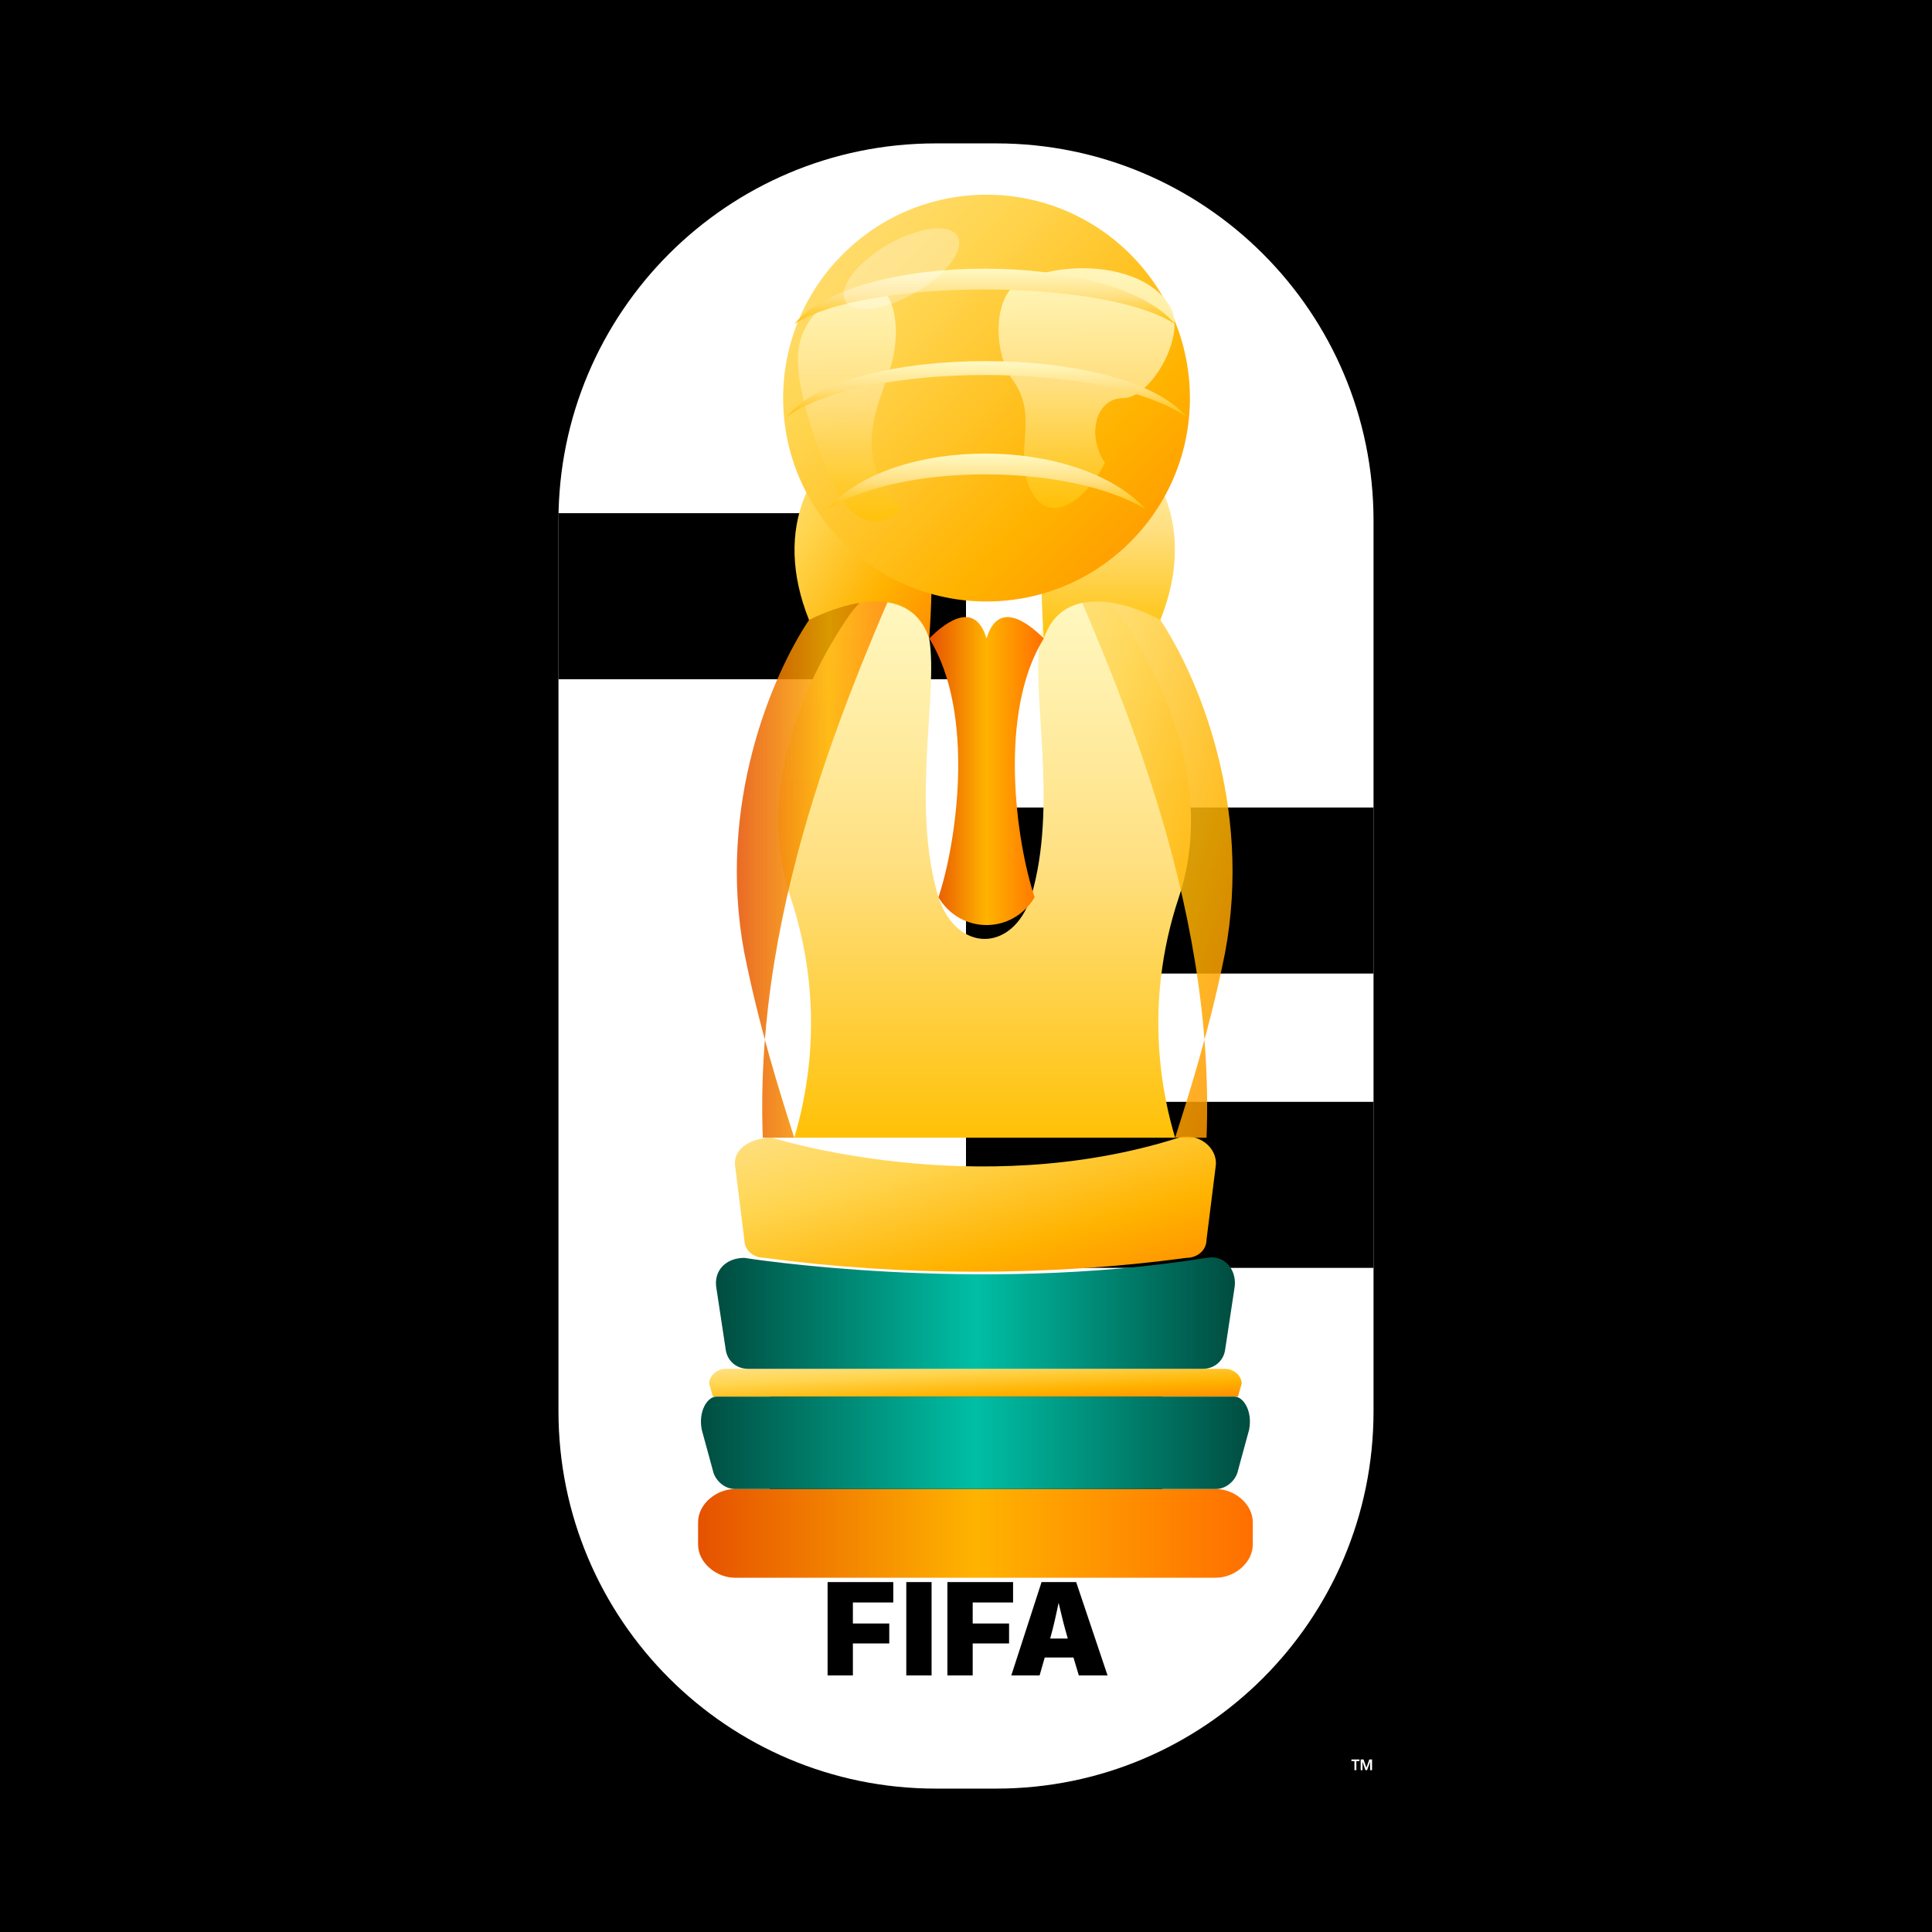
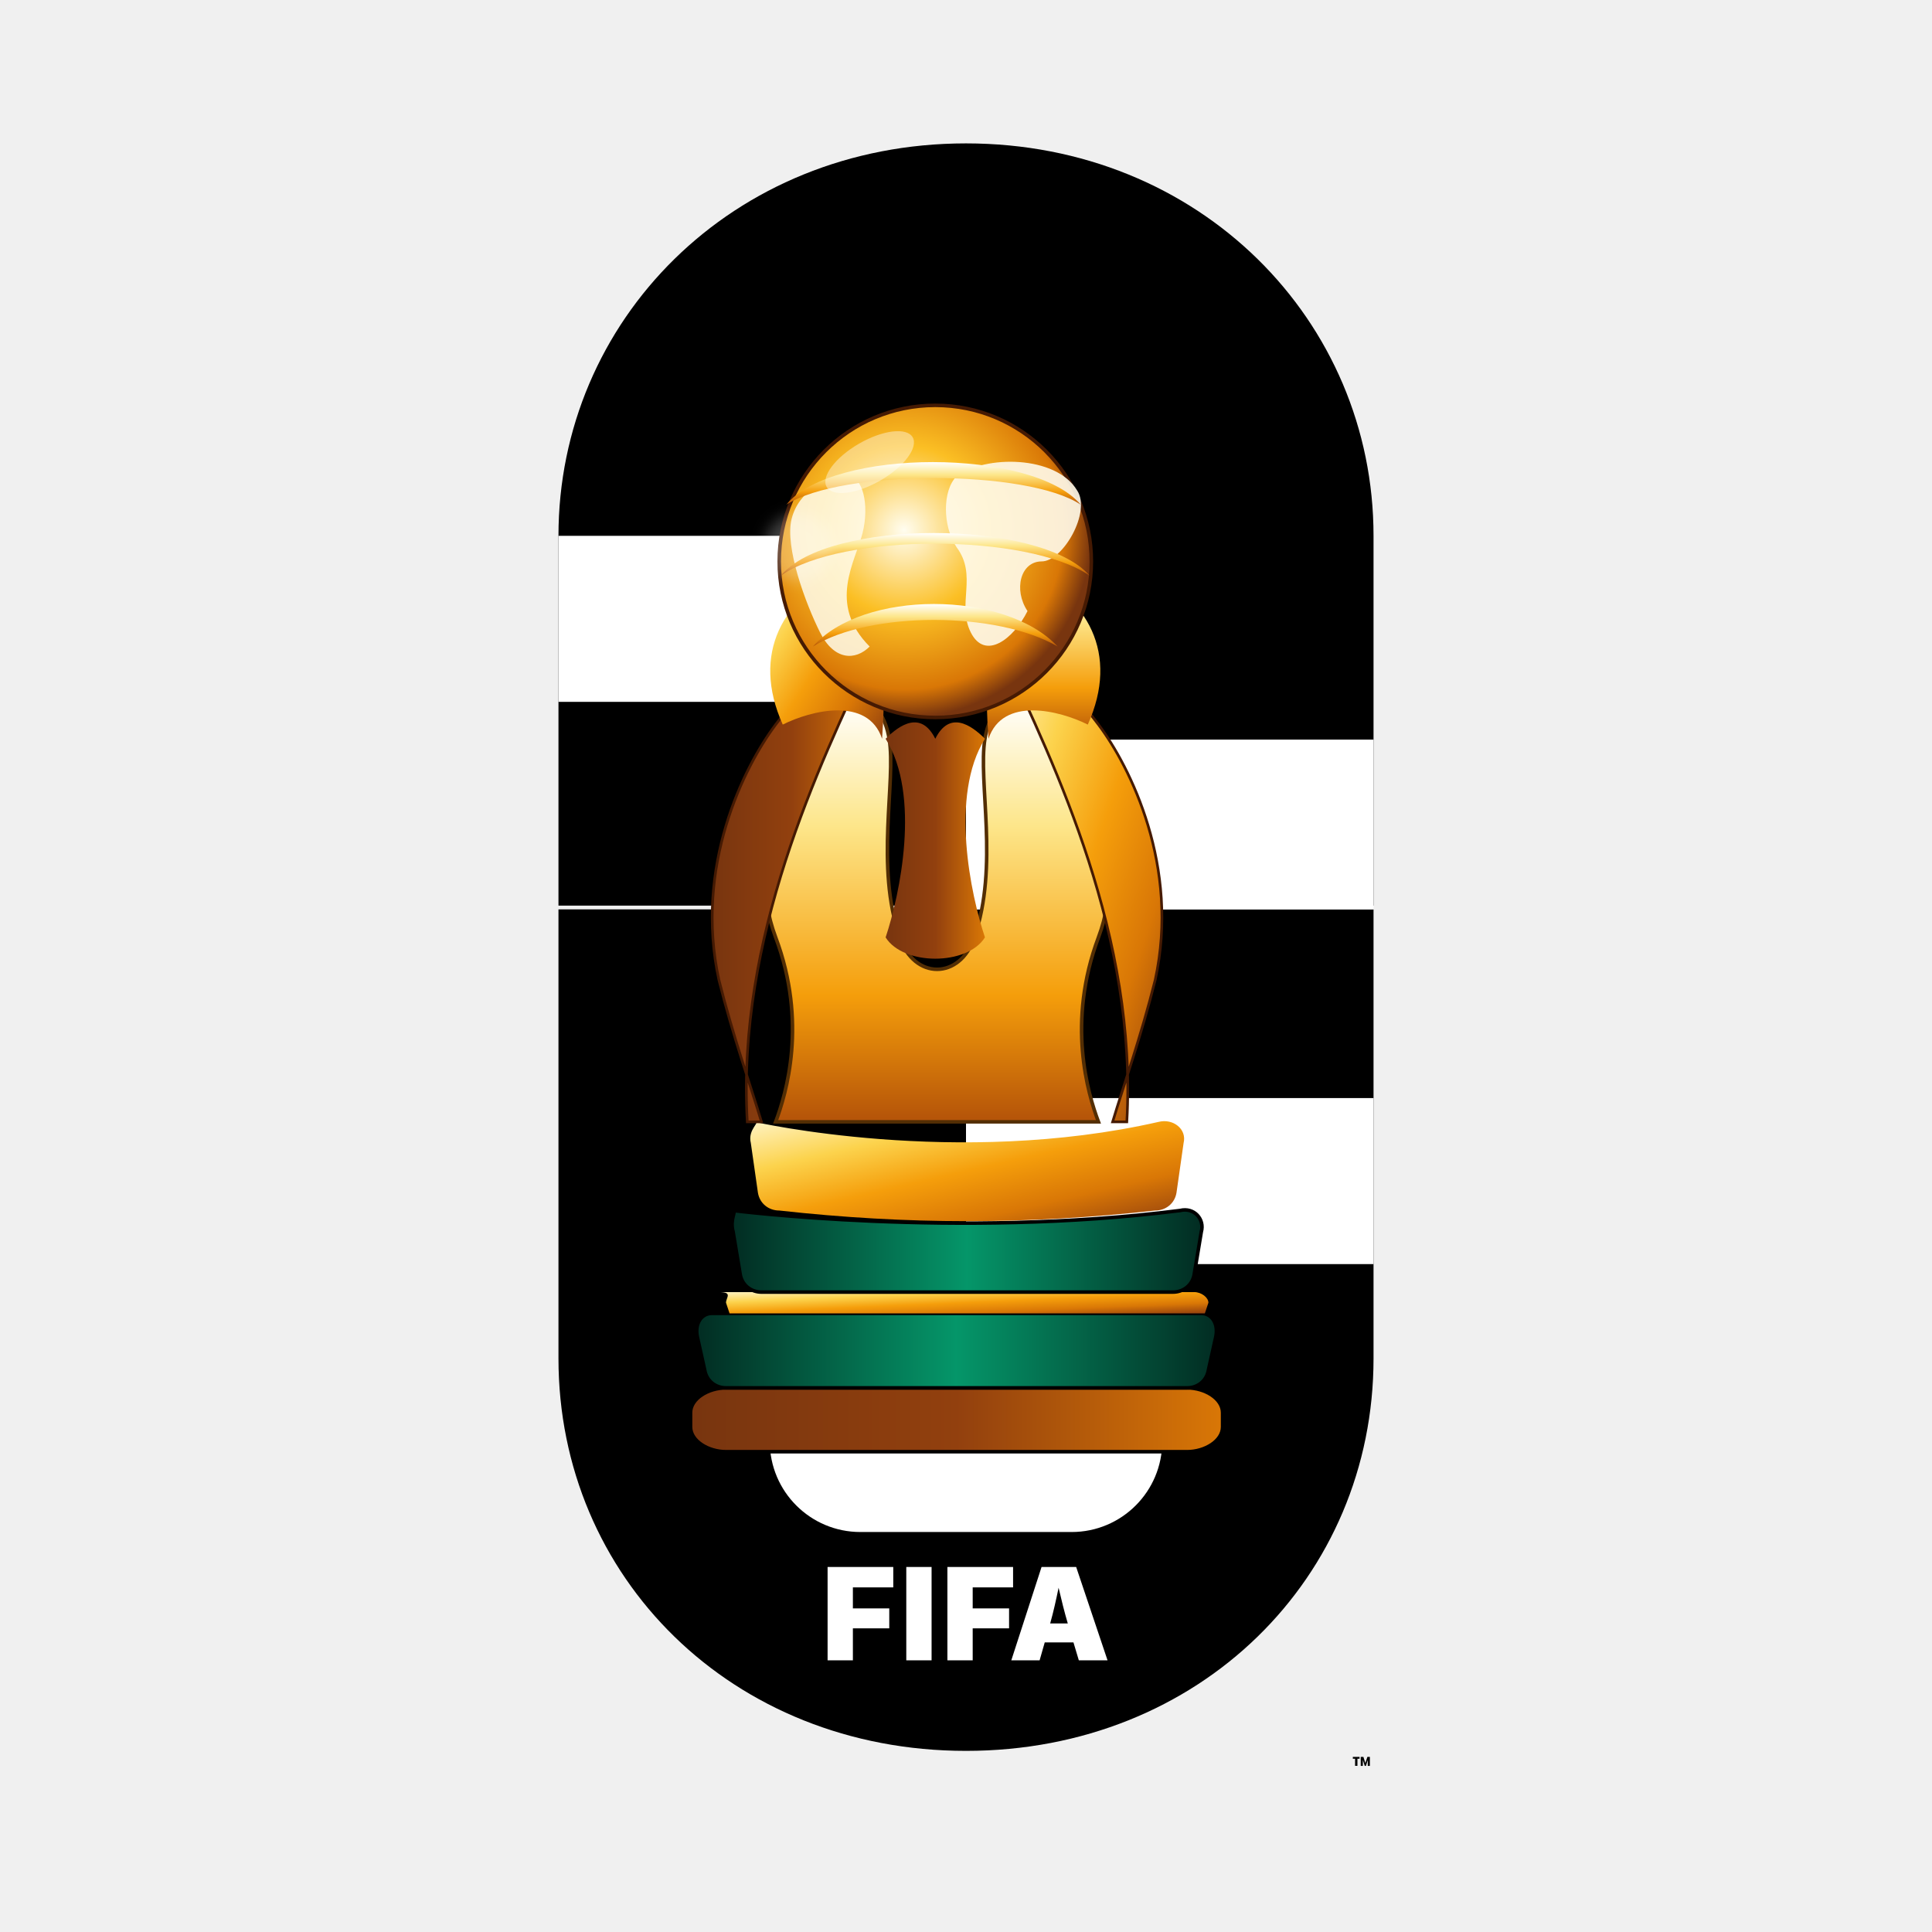
<svg xmlns="http://www.w3.org/2000/svg" viewBox="0 0 512 512" width="100%" height="100%">
  <defs>
-     <linearGradient id="gold" x1="0%" y1="0%" x2="100%" y2="100%">
-       <stop offset="0%" stop-color="#FFE082" />
-       <stop offset="30%" stop-color="#FFD54F" />
-       <stop offset="70%" stop-color="#FFB300" />
-       <stop offset="100%" stop-color="#FF8F00" />
+     <linearGradient id="gold-primary" x1="0%" y1="0%" x2="100%" y2="100%">
+       <stop offset="0%" stop-color="#FFF3C4" />
+       <stop offset="25%" stop-color="#FCD34D" />
+       <stop offset="50%" stop-color="#F59E0B" />
+       <stop offset="75%" stop-color="#D97706" />
+       <stop offset="100%" stop-color="#92400E" />
    </linearGradient>
-     <linearGradient id="gold-highlight" x1="0%" y1="0%" x2="0%" y2="100%">
-       <stop offset="0%" stop-color="#FFF9C4" />
-       <stop offset="50%" stop-color="#FFE082" />
-       <stop offset="100%" stop-color="#FFC107" />
+     <linearGradient id="gold-bright" x1="0%" y1="0%" x2="0%" y2="100%">
+       <stop offset="0%" stop-color="#FFFFFF" />
+       <stop offset="30%" stop-color="#FDE68A" />
+       <stop offset="70%" stop-color="#F59E0B" />
+       <stop offset="100%" stop-color="#B45309" />
    </linearGradient>
-     <linearGradient id="gold-dark" x1="0%" y1="0%" x2="100%" y2="0%">
-       <stop offset="0%" stop-color="#E65100" />
-       <stop offset="50%" stop-color="#FFB300" />
-       <stop offset="100%" stop-color="#FF6F00" />
+     <linearGradient id="gold-shadow" x1="0%" y1="0%" x2="100%" y2="0%">
+       <stop offset="0%" stop-color="#78350F" />
+       <stop offset="50%" stop-color="#92400E" />
+       <stop offset="100%" stop-color="#D97706" />
    </linearGradient>
-     <linearGradient id="malachite" x1="0%" y1="0%" x2="100%" y2="0%">
-       <stop offset="0%" stop-color="#004D40" />
-       <stop offset="50%" stop-color="#00BFA5" />
-       <stop offset="100%" stop-color="#004D40" />
+     <radialGradient id="globe-glow" cx="40%" cy="40%" r="60%">
+       <stop offset="0%" stop-color="#FFFDF0" />
+       <stop offset="45%" stop-color="#FBBF24" />
+       <stop offset="85%" stop-color="#D97706" />
+       <stop offset="100%" stop-color="#78350F" />
+     </radialGradient>
+     <linearGradient id="malachite-band" x1="0%" y1="0%" x2="100%" y2="0%">
+       <stop offset="0%" stop-color="#022C22" />
+       <stop offset="50%" stop-color="#059669" />
+       <stop offset="100%" stop-color="#022C22" />
    </linearGradient>
  </defs>
-   <rect width="512" height="512" fill="#000000" />
-   <rect x="148" y="38" width="216" height="436" rx="100" ry="100" fill="#FFFFFF" />
-   <rect x="148" y="136" width="108" height="44" fill="#000000" />
-   <rect x="256" y="214" width="108" height="44" fill="#000000" />
-   <rect x="256" y="292" width="108" height="44" fill="#000000" />
-   <rect x="204" y="364" width="104" height="44" rx="4" fill="#000000" />
-   <text x="256" y="444" font-family="'Arial Black', 'Impact', 'Inter', sans-serif" font-weight="900" font-size="34" letter-spacing="1" fill="#000000" text-anchor="middle">FIFA</text>
-   <text x="358" y="472" font-family="sans-serif" font-weight="bold" font-size="8" fill="#FFFFFF">™</text>
-   <g transform="translate(136, 32) scale(0.49)">
-     <path d="M 120 740 L 380 740 C 390 740, 400 748, 400 758 L 400 770 C 400 780, 390 788, 380 788 L 120 788 C 110 788, 100 780, 100 770 L 100 758 C 100 748, 110 740, 120 740 Z" fill="url(#gold-dark)" />
-     <path d="M 110 690 L 390 690 C 395 690, 400 698, 398 708 L 392 730 C 391 735, 386 740, 380 740 L 120 740 C 114 740, 109 735, 108 730 L 102 708 C 100 698, 105 690, 110 690 Z" fill="url(#malachite)" />
-     <path d="M 115 675 L 385 675 C 390 675, 394 679, 394 683 L 392 690 H 108 L 106 683 C 106 679, 110 675, 115 675 Z" fill="url(#gold)" />
-     <path d="M 125 615 C 125 615, 250 635, 375 615 C 385 613, 392 622, 390 632 L 385 665 C 384 671, 379 675, 373 675 L 127 675 C 121 675, 116 671, 115 665 L 110 632 C 108 622, 115 615, 125 615 Z" fill="url(#malachite)" />
-     <path d="M 140 550 C 140 550, 250 585, 360 550 C 370 547, 381 555, 380 565 L 375 605 C 375 611, 370 615, 364 615 C 290 625, 210 625, 136 615 C 130 615, 125 611, 125 605 L 120 565 C 119 555, 130 550, 140 550 Z" fill="url(#gold)" />
-     <path d="M 152 550 C 158 530, 170 480, 150 420 C 130 360, 160 300, 180 270 C 200 240, 220 250, 225 280 C 230 310, 215 370, 230 420 C 240 450, 270 450, 280 420 C 295 370, 280 310, 285 280 C 290 250, 310 240, 330 270 C 350 300, 380 360, 360 420 C 340 480, 352 530, 358 550 Z" fill="url(#gold-highlight)" />
-     <path d="M 135 550 C 130 420, 185 300, 220 220 C 200 220, 180 240, 160 270 C 140 300, 110 370, 125 450 C 133 490, 144 525, 152 550 Z" fill="url(#gold-dark)" opacity="0.85" />
-     <path d="M 375 550 C 380 420, 325 300, 290 220 C 310 220, 330 240, 350 270 C 370 300, 400 370, 385 450 C 377 490, 366 525, 358 550 Z" fill="url(#gold)" opacity="0.85" />
-     <path d="M 160 270 C 140 220, 160 180, 200 160 C 220 185, 230 210, 225 280 C 215 250, 180 260, 160 270 Z" fill="url(#gold)" />
-     <path d="M 350 270 C 370 220, 350 180, 312 160 C 292 185, 282 210, 287 280 C 297 250, 332 260, 350 270 Z" fill="url(#gold-highlight)" />
-     <path d="M 230 420 C 240 390, 250 320, 225 280 C 235 270, 250 260, 256 280 C 262 260, 277 270, 287 280 C 262 320, 272 390, 282 420 C 270 440, 242 440, 230 420 Z" fill="url(#gold-dark)" />
-     <circle cx="256" cy="150" r="110" fill="url(#gold)" />
-     <path d="M 155 120 C 160 100, 180 90, 195 90 C 205 90, 210 110, 205 130 C 200 150, 180 180, 210 210 C 200 220, 185 220, 175 200 C 165 180, 150 140, 155 120 Z" fill="url(#gold-highlight)" opacity="0.9" />
-     <path d="M 270 90 C 290 75, 340 75, 355 100 C 365 115, 345 150, 330 150 C 315 150, 310 170, 320 185 C 310 205, 290 220, 280 200 C 270 180, 285 160, 270 140 C 260 125, 260 100, 270 90 Z" fill="url(#gold-highlight)" opacity="0.95" />
-     <path d="M 148 160 C 180 120, 330 120, 364 160 C 320 130, 190 130, 148 160 Z" fill="url(#gold-highlight)" />
-     <path d="M 170 210 C 205 170, 305 170, 342 210 C 300 185, 210 185, 170 210 Z" fill="url(#gold-highlight)" />
-     <path d="M 152 110 C 185 70, 325 70, 358 110 C 320 85, 190 85, 152 110 Z" fill="url(#gold-highlight)" />
-     <ellipse cx="210" cy="80" rx="35" ry="15" transform="rotate(-30, 210, 80)" fill="#FFF" opacity="0.3" />
+   <g id="official-wc-26-logo">
+     <g id="black-capsule-base">
+       <path d="M 148 142 C 148 85, 194 38, 256 38 C 318 38, 364 85, 364 142 L 364 240 L 148 240 Z" fill="#000000" />
+       <path d="M 148 241 L 364 241 L 364 360 C 364 418, 318 464, 256 464 C 194 464, 148 418, 148 360 Z" fill="#000000" />
+       <rect x="148" y="142" width="108" height="44" fill="#FFFFFF" />
+       <rect x="256" y="196" width="108" height="45" fill="#FFFFFF" />
+       <rect x="256" y="291" width="108" height="44" fill="#FFFFFF" />
+       <rect x="204" y="358" width="104" height="48" rx="24" ry="24" fill="#FFFFFF" />
+       <text x="358" y="472" font-family="-apple-system, BlinkMacSystemFont, 'Segoe UI', Roboto, sans-serif" font-weight="bold" font-size="9" fill="#000000">™</text>
+     </g>
+     <text x="256" y="440" font-family="'Arial Black', 'Impact', 'Inter', sans-serif" font-weight="950" font-size="34" letter-spacing="1" fill="#FFFFFF" text-anchor="middle">FIFA</text>
+     <g id="world-cup-trophy-overlay" transform="translate(136, 114) scale(0.47)">
+       <path d="M 120 540 L 380 540 C 390 540, 400 546, 400 554 L 400 562 C 400 570, 390 576, 380 576 L 120 576 C 110 576, 100 570, 100 562 L 100 554 C 100 546, 110 540, 120 540 Z" fill="url(#gold-shadow)" stroke="#000000" stroke-width="2" />
+       <path d="M 112 498 L 388 498 C 394 498, 398 504, 396 512 L 392 530 C 391 536, 386 540, 380 540 L 120 540 C 114 540, 109 536, 108 530 L 104 512 C 102 504, 106 498, 112 498 Z" fill="url(#malachite-band)" stroke="#000000" stroke-width="2" />
+       <path d="M 116 486 L 384 486 C 388 486, 392 489, 392 492 L 390 498 H 122 L 120 492 C 120 489, 124 486, 116 486 Z" fill="url(#gold-primary)" />
+       <path d="M 124 440 C 124 440, 250 456, 376 440 C 384 438, 390 445, 388 452 L 384 476 C 383 482, 378 486, 372 486 L 140 486 C 134 486, 129 482, 128 476 L 124 452 C 122 445, 126 440, 124 440 Z" fill="url(#malachite-band)" stroke="#000000" stroke-width="2" />
+       <path d="M 136 390 C 136 390, 250 416, 364 390 C 372 388, 380 394, 378 402 L 374 430 C 373 436, 368 440, 362 440 C 290 448, 222 448, 150 440 C 144 440, 139 436, 138 430 L 134 402 C 132 394, 140 390, 136 390 Z" fill="url(#gold-primary)" />
+       <path d="M 148 390 C 154 374, 166 334, 148 286 C 130 238, 156 190, 174 166 C 190 142, 208 150, 212 174 C 216 198, 204 246, 218 286 C 226 310, 252 310, 260 286 C 274 246, 262 198, 266 174 C 270 150, 288 142, 304 166 C 322 190, 348 238, 330 286 C 312 334, 324 374, 330 390 Z" fill="url(#gold-bright)" stroke="#532E04" stroke-width="2" />
+       <path d="M 132 390 C 126 286, 172 190, 202 126 C 184 126, 166 142, 148 166 C 130 190, 102 246, 116 310 C 124 342, 134 370, 140 390 Z" fill="url(#gold-shadow)" stroke="#451A03" stroke-width="1.5" />
+       <path d="M 346 390 C 352 286, 306 190, 276 126 C 294 126, 312 142, 330 166 C 348 190, 376 246, 362 310 C 354 342, 344 370, 338 390 Z" fill="url(#gold-primary)" stroke="#451A03" stroke-width="1.5" />
+       <path d="M 210 286 C 218 262, 230 206, 210 174 C 218 166, 230 158, 238 174 C 246 158, 258 166, 266 174 C 246 206, 258 262, 266 286 C 256 302, 220 302, 210 286 Z" fill="url(#gold-shadow)" />
+       <path d="M 152 166 C 134 126, 152 94, 188 78 C 204 98, 212 118, 208 174 C 200 150, 168 158, 152 166 Z" fill="url(#gold-primary)" />
+       <path d="M 324 166 C 342 126, 324 94, 288 78 C 272 98, 264 118, 268 174 C 276 150, 308 158, 324 166 Z" fill="url(#gold-bright)" />
+       <circle cx="238" cy="74" r="88" fill="url(#globe-glow)" stroke="#451A03" stroke-width="2" />
+       <path d="M 157 50 C 161 34, 177 26, 189 26 C 197 26, 201 42, 197 58 C 193 74, 177 98, 201 122 C 193 130, 181 130, 173 114 C 165 98, 153 66, 157 50 Z" fill="#FFFBEB" opacity="0.85" />
+       <path d="M 250 26 C 266 14, 306 14, 318 34 C 326 46, 310 74, 298 74 C 286 74, 282 90, 290 102 C 282 118, 266 130, 258 114 C 250 98, 262 82, 250 66 C 242 54, 242 34, 250 26 Z" fill="#FFFBEB" opacity="0.9" />
+       <path d="M 151 82 C 177 50, 297 50, 325 82 C 290 58, 185 58, 151 82 Z" fill="url(#gold-bright)" />
+       <path d="M 169 122 C 197 90, 277 90, 307 122 C 273 102, 201 102, 169 122 Z" fill="url(#gold-bright)" />
+       <path d="M 154 42 C 180 10, 293 10, 320 42 C 290 22, 185 22, 154 42 Z" fill="url(#gold-bright)" />
+       <ellipse cx="201" cy="18" rx="28" ry="12" transform="rotate(-30, 201, 18)" fill="#FFFFFF" opacity="0.4" />
+       <circle cx="161" cy="66" r="19" fill="#FFFFFF" opacity="0.25" filter="blur(4px)" />
+     </g>
  </g>
</svg>
